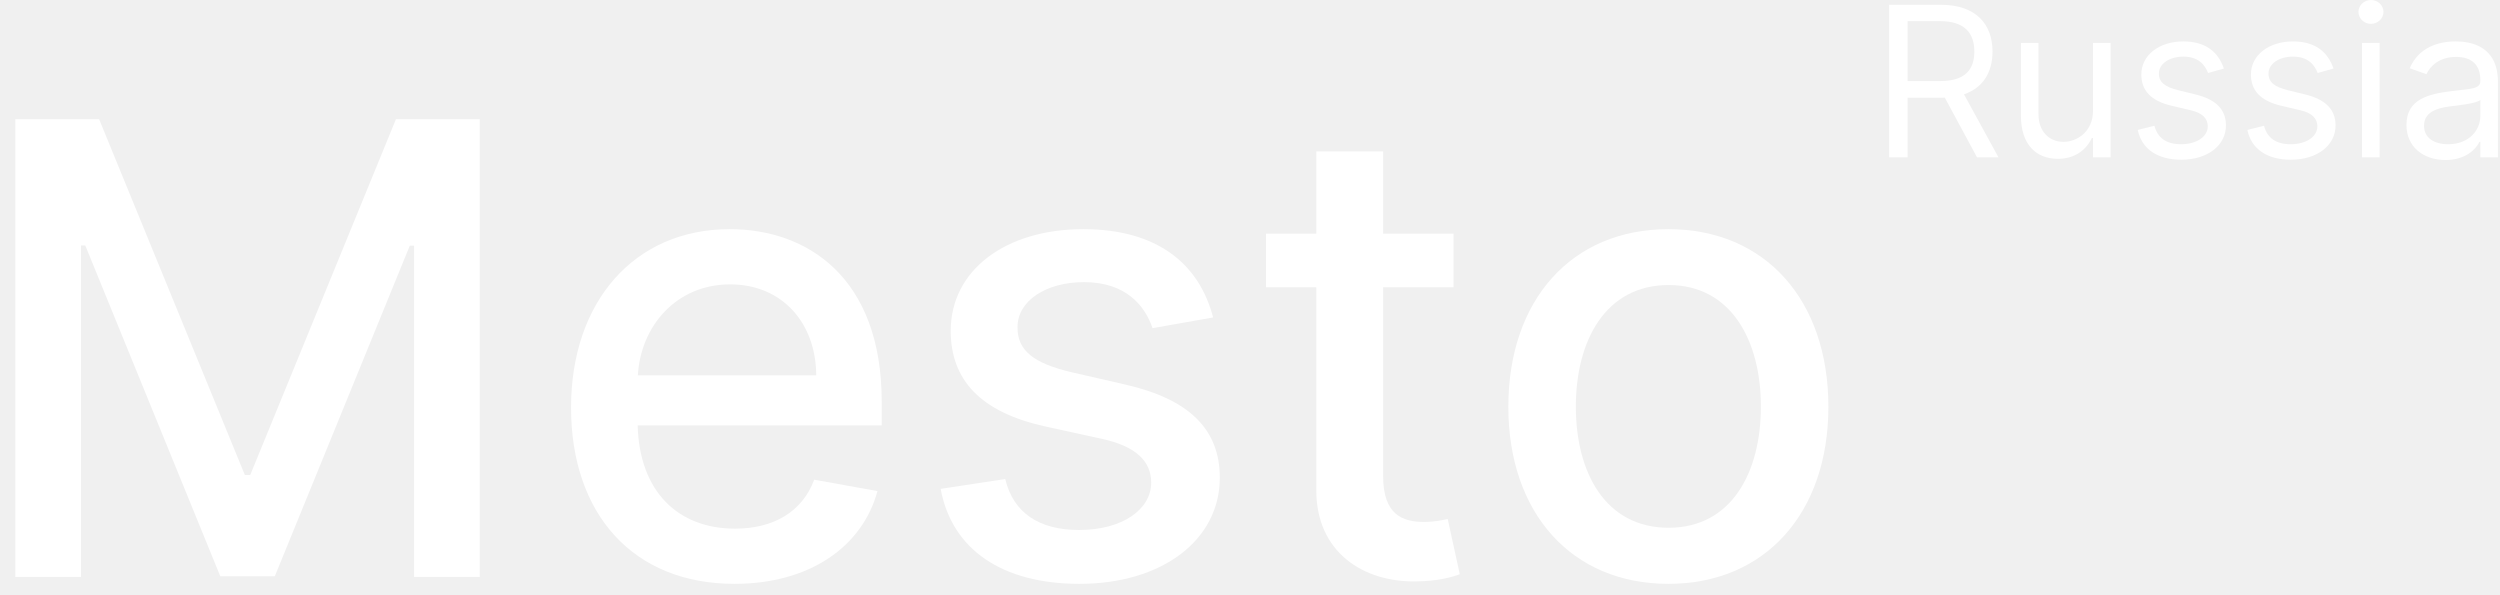
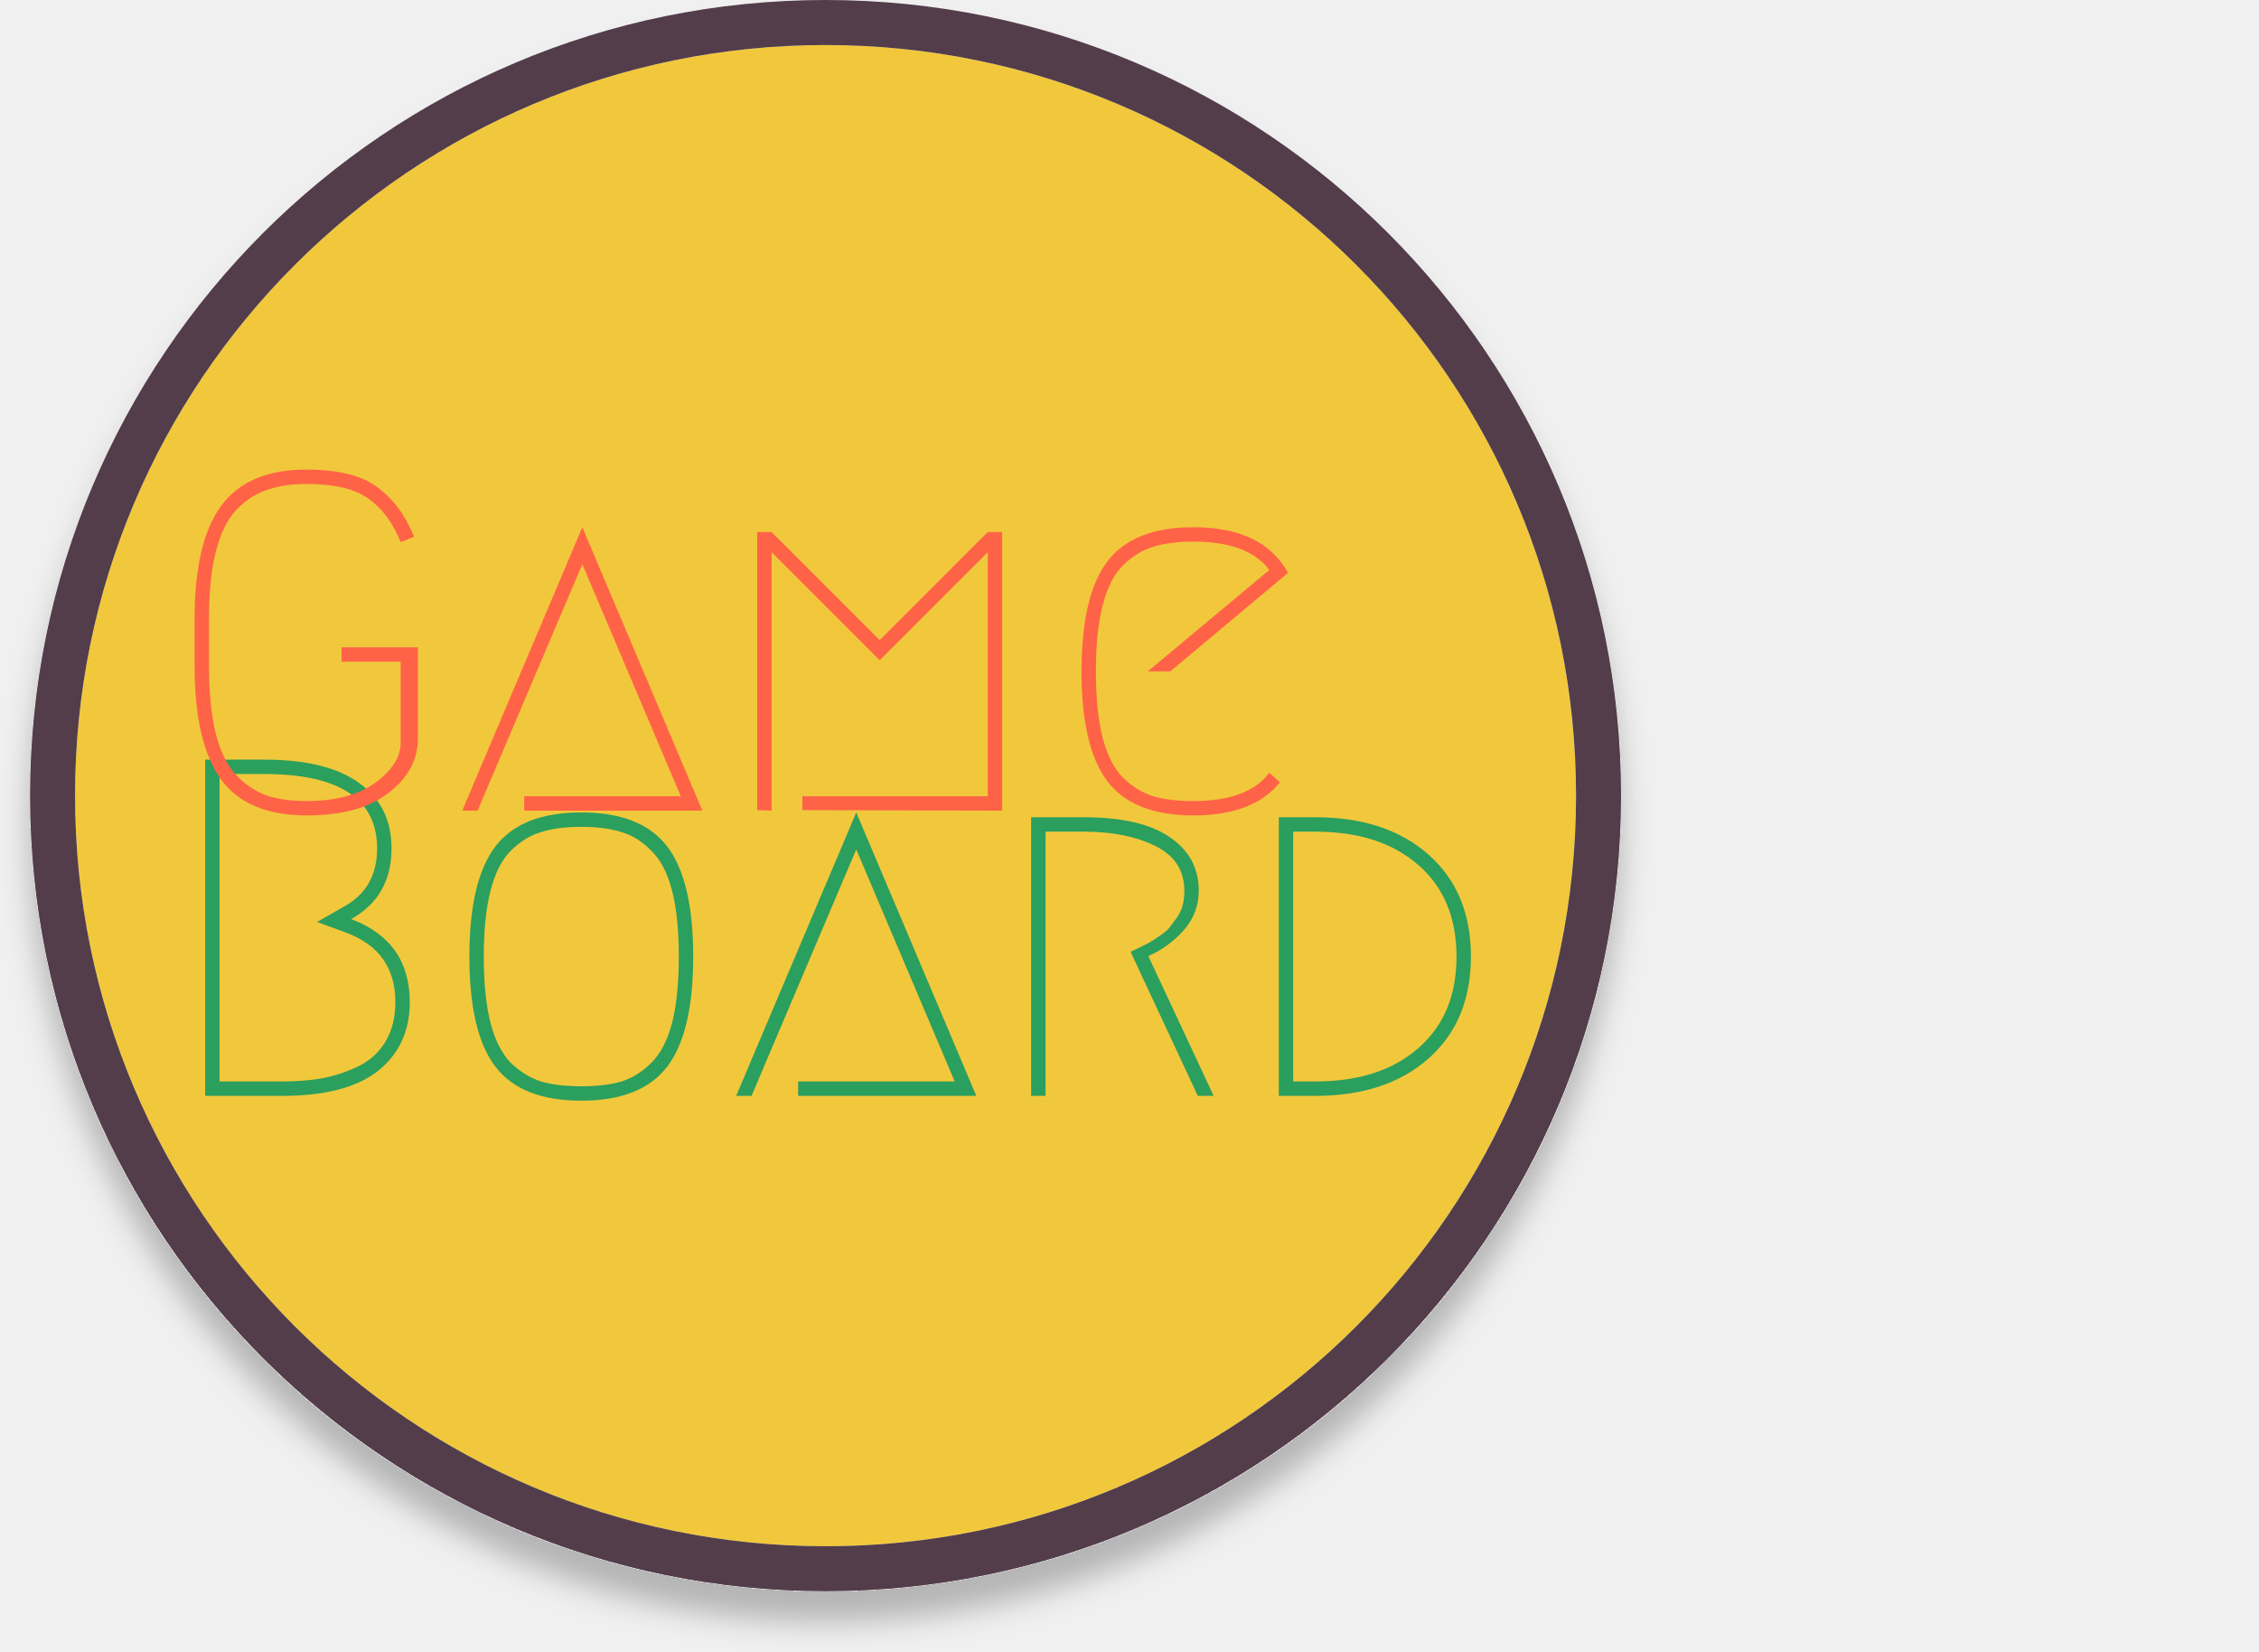
- <svg xmlns="http://www.w3.org/2000/svg" width="143" height="34" viewBox="0 0 143 34" fill="none">
-   <path d="M0.876 6.818V33H4.635V14.041H4.878L12.6 32.962H15.719L23.44 14.054H23.683V33H27.442V6.818H22.648L14.312 27.171H14.006L5.67 6.818H0.876Z" fill="white" />
-   <path d="M42.009 33.396C46.292 33.396 49.322 31.287 50.191 28.091L46.573 27.439C45.883 29.293 44.221 30.239 42.048 30.239C38.775 30.239 36.576 28.116 36.474 24.332H50.434V22.977C50.434 15.882 46.19 13.108 41.741 13.108C36.269 13.108 32.664 17.276 32.664 23.31C32.664 29.408 36.218 33.396 42.009 33.396ZM36.487 21.469C36.64 18.682 38.66 16.266 41.766 16.266C44.732 16.266 46.675 18.465 46.688 21.469H36.487Z" fill="white" />
-   <path d="M69.39 18.158C68.597 15.102 66.206 13.108 61.962 13.108C57.526 13.108 54.381 15.447 54.381 18.925C54.381 21.712 56.069 23.565 59.75 24.384L63.074 25.112C64.966 25.534 65.848 26.378 65.848 27.605C65.848 29.126 64.225 30.315 61.719 30.315C59.431 30.315 57.961 29.331 57.5 27.401L53.806 27.963C54.445 31.44 57.334 33.396 61.745 33.396C66.488 33.396 69.773 30.878 69.773 27.324C69.773 24.55 68.009 22.837 64.404 22.006L61.285 21.29C59.124 20.778 58.191 20.05 58.203 18.72C58.191 17.212 59.827 16.138 62 16.138C64.378 16.138 65.478 17.454 65.925 18.771L69.39 18.158Z" fill="white" />
-   <path d="M83.142 13.364H79.115V8.659H75.293V13.364H72.416V16.432H75.293V28.027C75.28 31.594 78.003 33.32 81.02 33.256C82.234 33.243 83.053 33.013 83.5 32.847L82.81 29.689C82.554 29.74 82.081 29.855 81.467 29.855C80.227 29.855 79.115 29.446 79.115 27.234V16.432H83.142V13.364Z" fill="white" />
-   <path d="M95.431 33.396C100.966 33.396 104.584 29.344 104.584 23.271C104.584 17.16 100.966 13.108 95.431 13.108C89.895 13.108 86.277 17.16 86.277 23.271C86.277 29.344 89.895 33.396 95.431 33.396ZM95.444 30.188C91.826 30.188 90.138 27.03 90.138 23.259C90.138 19.5 91.826 16.304 95.444 16.304C99.036 16.304 100.723 19.5 100.723 23.259C100.723 27.03 99.036 30.188 95.444 30.188Z" fill="white" />
-   <path d="M108.057 9H109.114V5.591H111.023C111.099 5.591 111.172 5.591 111.244 5.587L113.085 9H114.313L112.34 5.395C113.452 5.016 113.972 4.108 113.972 2.949C113.972 1.406 113.051 0.273 111.006 0.273H108.057V9ZM109.114 4.636V1.21H110.972C112.386 1.21 112.932 1.901 112.932 2.949C112.932 3.997 112.386 4.636 110.989 4.636H109.114Z" fill="white" />
-   <path d="M119.721 6.324C119.721 7.551 118.784 8.114 118.034 8.114C117.199 8.114 116.602 7.5 116.602 6.545V2.455H115.596V6.614C115.596 8.284 116.483 9.085 117.71 9.085C118.699 9.085 119.346 8.557 119.653 7.892H119.721V9H120.727V2.455H119.721V6.324Z" fill="white" />
-   <path d="M127.205 3.92C126.89 2.991 126.183 2.369 124.887 2.369C123.506 2.369 122.484 3.153 122.484 4.261C122.484 5.165 123.021 5.77 124.222 6.051L125.313 6.307C125.974 6.46 126.285 6.776 126.285 7.227C126.285 7.79 125.688 8.25 124.751 8.25C123.928 8.25 123.413 7.896 123.234 7.193L122.279 7.432C122.514 8.544 123.43 9.136 124.768 9.136C126.289 9.136 127.325 8.305 127.325 7.176C127.325 6.264 126.754 5.689 125.586 5.403L124.614 5.165C123.839 4.973 123.489 4.713 123.489 4.21C123.489 3.648 124.086 3.239 124.887 3.239C125.765 3.239 126.127 3.724 126.302 4.176L127.205 3.92Z" fill="white" />
-   <path d="M133.475 3.92C133.159 2.991 132.452 2.369 131.157 2.369C129.776 2.369 128.753 3.153 128.753 4.261C128.753 5.165 129.29 5.77 130.492 6.051L131.583 6.307C132.243 6.46 132.554 6.776 132.554 7.227C132.554 7.79 131.958 8.25 131.02 8.25C130.198 8.25 129.682 7.896 129.503 7.193L128.549 7.432C128.783 8.544 129.699 9.136 131.037 9.136C132.559 9.136 133.594 8.305 133.594 7.176C133.594 6.264 133.023 5.689 131.856 5.403L130.884 5.165C130.108 4.973 129.759 4.713 129.759 4.21C129.759 3.648 130.356 3.239 131.157 3.239C132.034 3.239 132.397 3.724 132.571 4.176L133.475 3.92Z" fill="white" />
-   <path d="M135.108 9H136.114V2.455H135.108V9ZM135.619 1.364C136.011 1.364 136.335 1.057 136.335 0.682C136.335 0.307 136.011 0 135.619 0C135.227 0 134.903 0.307 134.903 0.682C134.903 1.057 135.227 1.364 135.619 1.364Z" fill="white" />
-   <path d="M139.882 9.153C141.024 9.153 141.62 8.54 141.825 8.114H141.876V9H142.882V4.688C142.882 2.608 141.297 2.369 140.461 2.369C139.473 2.369 138.348 2.71 137.836 3.903L138.791 4.244C139.012 3.767 139.537 3.256 140.495 3.256C141.42 3.256 141.876 3.746 141.876 4.585V4.619C141.876 5.105 141.382 5.062 140.189 5.216C138.974 5.374 137.649 5.642 137.649 7.142C137.649 8.42 138.637 9.153 139.882 9.153ZM140.035 8.25C139.234 8.25 138.655 7.892 138.655 7.193C138.655 6.426 139.353 6.188 140.137 6.085C140.564 6.034 141.706 5.915 141.876 5.71V6.631C141.876 7.449 141.228 8.25 140.035 8.25Z" fill="white" />
+ <svg xmlns="http://www.w3.org/2000/svg" width="301" height="220" viewBox="0 0 301 220" fill="none">
+   <g filter="url(#filter0_d_1_6)">
+     <circle cx="110" cy="106" r="100" fill="#F1C83C" />
+     <circle cx="110" cy="106" r="103" stroke="#533D4A" stroke-width="6" />
+   </g>
+   <path d="M37.576 146H27.336V101.2H35.144C40.776 101.2 45.021 102.245 47.88 104.336C50.739 106.384 52.168 109.285 52.168 113.04C52.168 117.307 50.376 120.443 46.792 122.448C51.997 124.411 54.6 128.101 54.6 133.52C54.6 137.36 53.192 140.411 50.376 142.672C47.56 144.891 43.293 146 37.576 146ZM37.576 144.08C39.581 144.08 41.416 143.931 43.08 143.632C44.744 143.291 46.323 142.757 47.816 142.032C49.352 141.264 50.547 140.155 51.4 138.704C52.253 137.253 52.68 135.525 52.68 133.52C52.68 128.955 50.483 125.861 46.088 124.24L42.248 122.832L45.832 120.784C48.776 119.163 50.248 116.581 50.248 113.04C50.248 106.427 45.213 103.12 35.144 103.12H29.256V144.08H37.576ZM82.831 110.864C81.38 110.395 79.588 110.16 77.454 110.16C75.321 110.16 73.529 110.395 72.079 110.864C70.628 111.291 69.284 112.123 68.046 113.36C66.852 114.555 65.956 116.325 65.359 118.672C64.761 120.976 64.463 123.899 64.463 127.44C64.463 130.981 64.761 133.925 65.359 136.272C65.956 138.576 66.852 140.347 68.046 141.584C69.284 142.779 70.628 143.611 72.079 144.08C73.529 144.507 75.321 144.72 77.454 144.72C79.588 144.72 81.38 144.507 82.831 144.08C84.281 143.611 85.604 142.779 86.799 141.584C88.036 140.347 88.953 138.576 89.55 136.272C90.148 133.925 90.447 130.981 90.447 127.44C90.447 123.899 90.148 120.976 89.55 118.672C88.953 116.325 88.036 114.555 86.799 113.36C85.604 112.123 84.281 111.291 82.831 110.864ZM88.91 142.096C86.606 145.125 82.788 146.64 77.454 146.64C72.121 146.64 68.302 145.125 65.999 142.096C63.694 139.067 62.542 134.181 62.542 127.44C62.542 120.699 63.694 115.813 65.999 112.784C68.302 109.755 72.121 108.24 77.454 108.24C82.788 108.24 86.606 109.755 88.91 112.784C91.215 115.813 92.367 120.699 92.367 127.44C92.367 134.181 91.215 139.067 88.91 142.096ZM106.347 144.08H127.211L114.091 113.168L100.139 146H98.091L114.091 108.24L130.091 146H106.347V144.08ZM153.009 127.376L161.713 146H159.601L150.641 126.8C150.726 126.757 151.089 126.587 151.729 126.288C152.411 125.947 152.881 125.712 153.137 125.584C153.393 125.413 153.819 125.136 154.417 124.752C155.014 124.368 155.462 124.005 155.761 123.664C156.059 123.28 156.379 122.853 156.721 122.384C157.105 121.872 157.382 121.317 157.553 120.72C157.723 120.08 157.809 119.397 157.809 118.672C157.809 115.984 156.529 114 153.969 112.72C151.409 111.44 148.23 110.8 144.433 110.8H139.312V146H137.393V108.88H144.433C149.467 108.88 153.265 109.755 155.825 111.504C158.427 113.253 159.729 115.643 159.729 118.672C159.729 120.635 159.067 122.384 157.745 123.92C156.422 125.413 154.843 126.565 153.009 127.376ZM175.257 146H170.393V108.88H175.257C181.571 108.88 186.606 110.544 190.361 113.872C194.115 117.2 195.993 121.723 195.993 127.44C195.993 133.157 194.115 137.68 190.361 141.008C186.606 144.336 181.571 146 175.257 146ZM175.257 144.08C181.017 144.08 185.582 142.608 188.953 139.664C192.366 136.72 194.073 132.645 194.073 127.44C194.073 122.235 192.366 118.16 188.953 115.216C185.582 112.272 181.017 110.8 175.257 110.8H172.312V144.08H175.257Z" fill="#2B9F5E" />
+   <path d="M53.384 72.224C52.403 69.749 51.016 67.851 49.224 66.528C47.432 65.163 44.637 64.48 40.84 64.48C38.749 64.48 36.957 64.757 35.464 65.312C33.971 65.824 32.627 66.72 31.432 68C30.237 69.28 29.341 71.136 28.744 73.568C28.147 75.957 27.848 78.923 27.848 82.464V88.736C27.848 92.277 28.147 95.264 28.744 97.696C29.341 100.085 30.237 101.92 31.432 103.2C32.627 104.48 33.971 105.397 35.464 105.952C36.957 106.464 38.749 106.72 40.84 106.72C44.68 106.72 47.731 105.909 49.992 104.288C52.253 102.624 53.384 100.853 53.384 98.976V88.16H45.512V86.24H55.688V98.336C55.688 101.195 54.387 103.627 51.784 105.632C49.224 107.637 45.576 108.64 40.84 108.64C35.592 108.64 31.795 107.04 29.448 103.84C27.101 100.597 25.928 95.563 25.928 88.736V82.464C25.928 75.637 27.101 70.624 29.448 67.424C31.795 64.181 35.592 62.56 40.84 62.56C45.064 62.56 48.221 63.349 50.312 64.928C52.403 66.464 54.024 68.661 55.176 71.52L53.384 72.224ZM69.847 106.08H90.711L77.591 75.168L63.639 108H61.591L77.591 70.24L93.591 108H69.847V106.08ZM106.909 106.08H131.613V73.568L117.213 87.968L102.812 73.568V108L100.893 107.936V70.88H102.812L117.213 85.28L131.613 70.88H133.533V108L106.909 107.936V106.08ZM170.537 104.224C168.19 107.168 164.35 108.64 159.017 108.64C153.684 108.64 149.865 107.125 147.561 104.096C145.257 101.067 144.105 96.181 144.105 89.44C144.105 82.699 145.257 77.813 147.561 74.784C149.865 71.755 153.684 70.24 159.017 70.24C165.204 70.24 169.406 72.267 171.625 76.32L155.945 89.44H152.937L169.129 75.936C167.252 73.419 163.881 72.16 159.017 72.16C156.884 72.16 155.092 72.395 153.641 72.864C152.19 73.291 150.846 74.123 149.609 75.36C148.414 76.555 147.518 78.325 146.921 80.672C146.324 82.976 146.025 85.899 146.025 89.44C146.025 92.981 146.324 95.925 146.921 98.272C147.518 100.576 148.414 102.347 149.609 103.584C150.846 104.779 152.19 105.611 153.641 106.08C155.092 106.507 156.884 106.72 159.017 106.72C163.881 106.72 167.252 105.461 169.129 102.944L170.537 104.224Z" fill="#FF6347" />
+   <defs>
+     <filter id="filter0_d_1_6" x="0" y="0" width="220" height="220" filterUnits="userSpaceOnUse" color-interpolation-filters="sRGB">
+       <feFlood flood-opacity="0" result="BackgroundImageFix" />
+       <feColorMatrix in="SourceAlpha" type="matrix" values="0 0 0 0 0 0 0 0 0 0 0 0 0 0 0 0 0 0 127 0" result="hardAlpha" />
+       <feOffset dy="4" />
+       <feGaussianBlur stdDeviation="2" />
+       <feComposite in2="hardAlpha" operator="out" />
+       <feColorMatrix type="matrix" values="0 0 0 0 0 0 0 0 0 0 0 0 0 0 0 0 0 0 0.25 0" />
+       <feBlend mode="normal" in2="BackgroundImageFix" result="effect1_dropShadow_1_6" />
+       <feBlend mode="normal" in="SourceGraphic" in2="effect1_dropShadow_1_6" result="shape" />
+     </filter>
+   </defs>
</svg>
